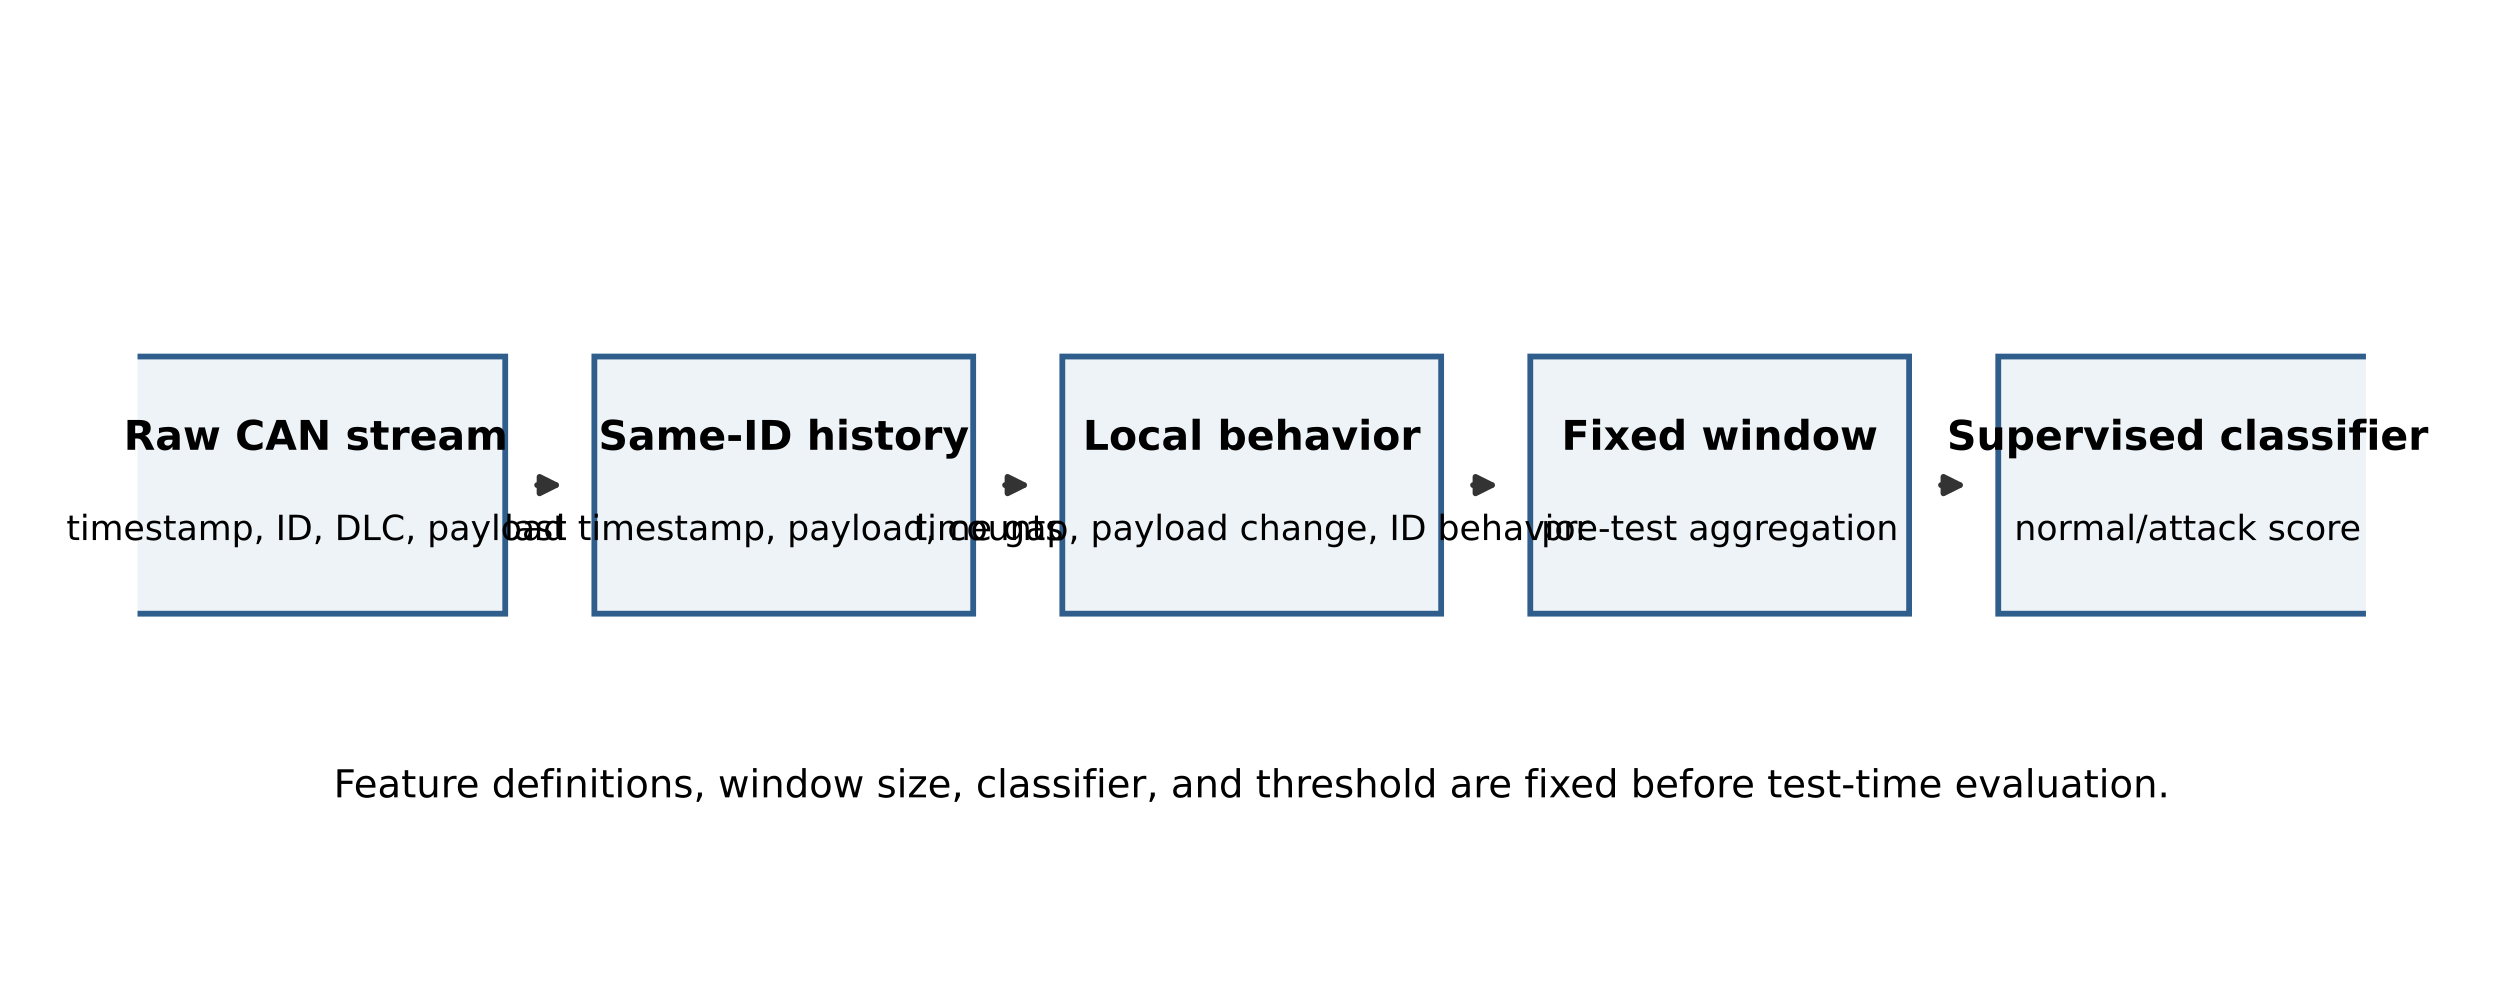
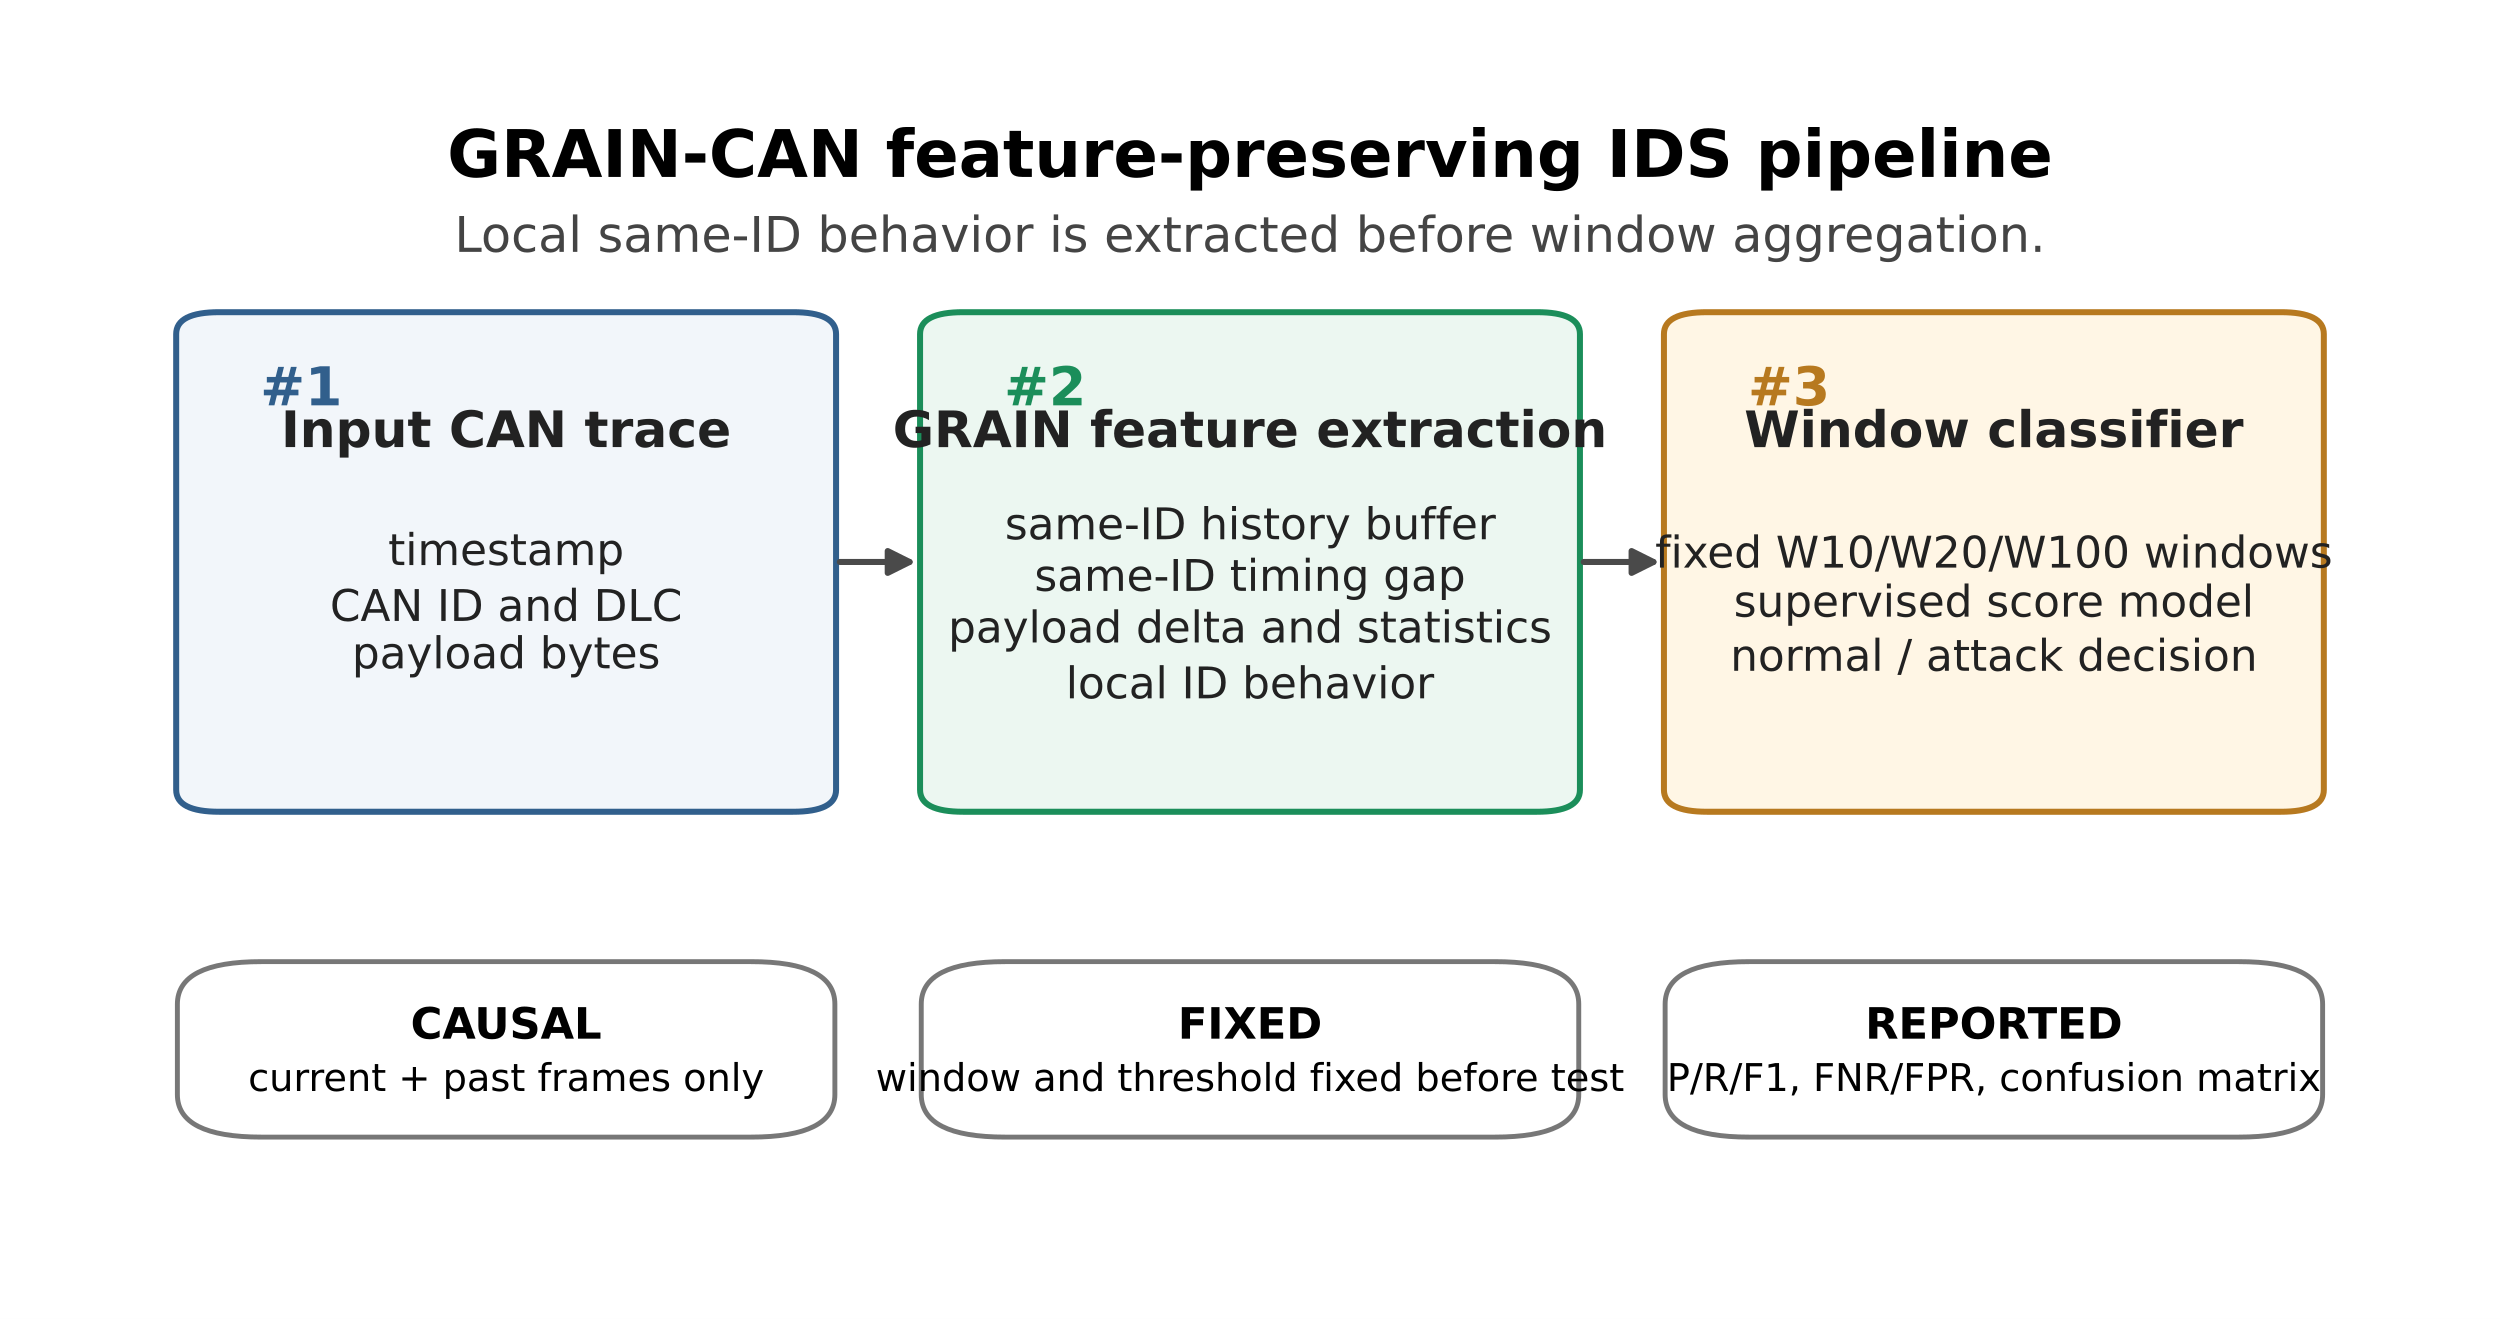
- <svg xmlns="http://www.w3.org/2000/svg" width="518.4pt" height="208.8pt" viewBox="0 0 518.4 208.8" version="1.1">
+ <svg xmlns="http://www.w3.org/2000/svg" width="457.2pt" height="241.2pt" viewBox="0 0 457.2 241.2" version="1.1">
  <defs>
    <style type="text/css">*{stroke-linejoin: round; stroke-linecap: butt}</style>
  </defs>
  <g id="figure_1">
    <g id="patch_1">
-       <path d="M 0 208.8  L 518.4 208.8  L 518.4 0  L 0 0  z " style="fill: #ffffff" />
+       <path d="M 0 241.2  L 457.2 241.2  L 457.2 0  L 0 0  z " style="fill: #ffffff" />
    </g>
    <g id="axes_1">
      <g id="patch_2">
-         <path d="M 26.209 127.253  L 104.763 127.253  L 104.763 73.93  L 26.209 73.93  z " clip-path="url(#p6a9202a18f)" style="fill: #eef3f7; stroke: #2f5d8c; stroke-width: 1.2; stroke-linejoin: miter" />
+         <path d="M 40.118 148.455  L 145.001 148.455  Q 152.9 148.455 152.9 144.444  L 152.9 61.102  Q 152.9 57.091 145.001 57.091  L 40.118 57.091  Q 32.219 57.091 32.219 61.102  L 32.219 144.444  Q 32.219 148.455 40.118 148.455  z " clip-path="url(#pf22e4fc24e)" style="fill: #f2f6fa; stroke: #315f8c; stroke-width: 1.1; stroke-linejoin: miter" />
      </g>
      <g id="patch_3">
-         <path d="M 123.246 127.253  L 201.8 127.253  L 201.8 73.93  L 123.246 73.93  z " clip-path="url(#p6a9202a18f)" style="fill: #eef3f7; stroke: #2f5d8c; stroke-width: 1.2; stroke-linejoin: miter" />
+         <path d="M 176.159 148.455  L 281.041 148.455  Q 288.94 148.455 288.94 144.444  L 288.94 61.102  Q 288.94 57.091 281.041 57.091  L 176.159 57.091  Q 168.26 57.091 168.26 61.102  L 168.26 144.444  Q 168.26 148.455 176.159 148.455  z " clip-path="url(#pf22e4fc24e)" style="fill: #ecf7f1; stroke: #1b8e5a; stroke-width: 1.1; stroke-linejoin: miter" />
      </g>
      <g id="patch_4">
-         <path d="M 220.283 127.253  L 298.837 127.253  L 298.837 73.93  L 220.283 73.93  z " clip-path="url(#p6a9202a18f)" style="fill: #eef3f7; stroke: #2f5d8c; stroke-width: 1.2; stroke-linejoin: miter" />
+         <path d="M 312.199 148.455  L 417.082 148.455  Q 424.981 148.455 424.981 144.444  L 424.981 61.102  Q 424.981 57.091 417.082 57.091  L 312.199 57.091  Q 304.3 57.091 304.3 61.102  L 304.3 144.444  Q 304.3 148.455 312.199 148.455  z " clip-path="url(#pf22e4fc24e)" style="fill: #fff6e5; stroke: #b7791f; stroke-width: 1.1; stroke-linejoin: miter" />
      </g>
      <g id="patch_5">
-         <path d="M 317.32 127.253  L 395.874 127.253  L 395.874 73.93  L 317.32 73.93  z " clip-path="url(#p6a9202a18f)" style="fill: #eef3f7; stroke: #2f5d8c; stroke-width: 1.2; stroke-linejoin: miter" />
+         <path d="M 47.798 207.953  L 137.321 207.953  Q 152.681 207.953 152.681 200.154  L 152.681 183.664  Q 152.681 175.864 137.321 175.864  L 47.798 175.864  Q 32.439 175.864 32.439 183.664  L 32.439 200.154  Q 32.439 207.953 47.798 207.953  z " clip-path="url(#pf22e4fc24e)" style="fill: #ffffff; stroke: #777777; stroke-width: 0.9; stroke-linejoin: miter" />
      </g>
      <g id="patch_6">
-         <path d="M 414.357 127.253  L 492.911 127.253  L 492.911 73.93  L 414.357 73.93  z " clip-path="url(#p6a9202a18f)" style="fill: #eef3f7; stroke: #2f5d8c; stroke-width: 1.2; stroke-linejoin: miter" />
+         <path d="M 183.838 207.953  L 273.362 207.953  Q 288.721 207.953 288.721 200.154  L 288.721 183.664  Q 288.721 175.864 273.362 175.864  L 183.838 175.864  Q 168.479 175.864 168.479 183.664  L 168.479 200.154  Q 168.479 207.953 183.838 207.953  z " clip-path="url(#pf22e4fc24e)" style="fill: #ffffff; stroke: #777777; stroke-width: 0.9; stroke-linejoin: miter" />
+       </g>
+       <g id="patch_7">
+         <path d="M 319.879 207.953  L 409.402 207.953  Q 424.761 207.953 424.761 200.154  L 424.761 183.664  Q 424.761 175.864 409.402 175.864  L 319.879 175.864  Q 304.519 175.864 304.519 183.664  L 304.519 200.154  Q 304.519 207.953 319.879 207.953  z " clip-path="url(#pf22e4fc24e)" style="fill: #ffffff; stroke: #777777; stroke-width: 0.9; stroke-linejoin: miter" />
      </g>
      <g id="text_1">
-         <text style="font-weight: 700; font-size: 8.5px; font-family: 'DejaVu Sans'; text-anchor: middle" x="65.486" y="93.277" transform="rotate(-0 65.48573 93.27721)">Raw CAN stream</text>
+         <text style="font-weight: 700; font-size: 9.8px; font-family: 'DejaVu Sans'; text-anchor: start; fill: #315f8c" x="47.578" y="74.121" transform="rotate(-0 47.5785 74.1209)">#1</text>
      </g>
      <g id="text_2">
-         <text style="font-size: 7.2px; font-family: 'DejaVu Sans'; text-anchor: middle" x="65.486" y="111.984" transform="rotate(-0 65.48573 111.9838)">timestamp, ID, DLC, payload</text>
-       </g>
-       <g id="patch_7">
-         <path d="M 111.383 100.591  Q 114.005 100.591 115.285 100.591  " style="fill: none; stroke: #333333; stroke-width: 1.2; stroke-linecap: round" />
-         <path d="M 111.885 98.891  L 115.285 100.591  L 111.885 102.291  z " style="fill: #333333; stroke: #333333; stroke-width: 1.2; stroke-linecap: round" />
+         <text style="font-weight: 700; font-size: 9.2px; font-family: 'DejaVu Sans'; text-anchor: middle; fill: #222222" x="92.56" y="81.764" transform="rotate(-0 92.5596 81.76444)">Input CAN trace</text>
      </g>
      <g id="text_3">
-         <text style="font-weight: 700; font-size: 8.5px; font-family: 'DejaVu Sans'; text-anchor: middle" x="162.523" y="93.278" transform="rotate(-0 162.5229 93.27754)">Same-ID history</text>
+         <text style="font-size: 8px; font-family: 'DejaVu Sans'; fill: #222222" transform="translate(70.98398 103.3397)">timestamp</text>
+         <text style="font-size: 8px; font-family: 'DejaVu Sans'; fill: #222222" transform="translate(60.33648 113.5547)">CAN ID and DLC</text>
+         <text style="font-size: 8px; font-family: 'DejaVu Sans'; fill: #222222" transform="translate(64.36085 122.2197)">payload bytes</text>
+       </g>
+       <g id="patch_8">
+         <path d="M 153.582 102.773  Q 160.578 102.773 166.343 102.773  " style="fill: none; stroke: #4a4a4a; stroke-width: 1.1; stroke-linecap: round" />
+         <path d="M 162.343 100.773  L 166.343 102.773  L 162.343 104.773  z " style="fill: #4a4a4a; stroke: #4a4a4a; stroke-width: 1.1; stroke-linecap: round" />
      </g>
      <g id="text_4">
-         <text style="font-size: 7.2px; font-family: 'DejaVu Sans'; text-anchor: middle" x="162.523" y="111.984" transform="rotate(-0 162.5229 111.9838)">last timestamp, payload, counts</text>
-       </g>
-       <g id="patch_8">
-         <path d="M 208.42 100.591  Q 211.042 100.591 212.323 100.591  " style="fill: none; stroke: #333333; stroke-width: 1.2; stroke-linecap: round" />
-         <path d="M 208.923 98.891  L 212.323 100.591  L 208.923 102.291  z " style="fill: #333333; stroke: #333333; stroke-width: 1.2; stroke-linecap: round" />
+         <text style="font-weight: 700; font-size: 9.8px; font-family: 'DejaVu Sans'; text-anchor: start; fill: #1b8e5a" x="183.619" y="74.121" transform="rotate(-0 183.6189 74.1209)">#2</text>
      </g>
      <g id="text_5">
-         <text style="font-weight: 700; font-size: 8.5px; font-family: 'DejaVu Sans'; text-anchor: middle" x="259.56" y="93.278" transform="rotate(-0 259.56 93.27754)">Local behavior</text>
+         <text style="font-weight: 700; font-size: 9.2px; font-family: 'DejaVu Sans'; text-anchor: middle; fill: #222222" x="228.6" y="81.765" transform="rotate(-0 228.6 81.7648)">GRAIN feature extraction</text>
      </g>
      <g id="text_6">
-         <text style="font-size: 7.2px; font-family: 'DejaVu Sans'; text-anchor: middle" x="259.56" y="111.984" transform="rotate(-0 259.56 111.9838)">time gap, payload change, ID behavior</text>
+         <text style="font-size: 8px; font-family: 'DejaVu Sans'; fill: #222222" transform="translate(183.7688 98.6197)">same-ID history buffer</text>
+         <text style="font-size: 8px; font-family: 'DejaVu Sans'; fill: #222222" transform="translate(189.1706 108.0597)">same-ID timing gap</text>
+         <text style="font-size: 8px; font-family: 'DejaVu Sans'; fill: #222222" transform="translate(173.3931 117.4997)">payload delta and statistics</text>
+         <text style="font-size: 8px; font-family: 'DejaVu Sans'; fill: #222222" transform="translate(194.9194 127.7147)">local ID behavior</text>
      </g>
      <g id="patch_9">
-         <path d="M 305.457 100.591  Q 308.079 100.591 309.36 100.591  " style="fill: none; stroke: #333333; stroke-width: 1.2; stroke-linecap: round" />
-         <path d="M 305.96 98.891  L 309.36 100.591  L 305.96 102.291  z " style="fill: #333333; stroke: #333333; stroke-width: 1.2; stroke-linecap: round" />
+         <path d="M 289.623 102.773  Q 296.618 102.773 302.383 102.773  " style="fill: none; stroke: #4a4a4a; stroke-width: 1.1; stroke-linecap: round" />
+         <path d="M 298.383 100.773  L 302.383 102.773  L 298.383 104.773  z " style="fill: #4a4a4a; stroke: #4a4a4a; stroke-width: 1.1; stroke-linecap: round" />
      </g>
      <g id="text_7">
-         <text style="font-weight: 700; font-size: 8.5px; font-family: 'DejaVu Sans'; text-anchor: middle" x="356.597" y="93.278" transform="rotate(-0 356.5971 93.27754)">Fixed window</text>
+         <text style="font-weight: 700; font-size: 9.8px; font-family: 'DejaVu Sans'; text-anchor: start; fill: #b7791f" x="319.659" y="74.121" transform="rotate(-0 319.6593 74.1209)">#3</text>
      </g>
      <g id="text_8">
-         <text style="font-size: 7.2px; font-family: 'DejaVu Sans'; text-anchor: middle" x="356.597" y="111.984" transform="rotate(-0 356.5971 111.9838)">pre-test aggregation</text>
-       </g>
-       <g id="patch_10">
-         <path d="M 402.494 100.591  Q 405.116 100.591 406.397 100.591  " style="fill: none; stroke: #333333; stroke-width: 1.2; stroke-linecap: round" />
-         <path d="M 402.997 98.891  L 406.397 100.591  L 402.997 102.291  z " style="fill: #333333; stroke: #333333; stroke-width: 1.2; stroke-linecap: round" />
+         <text style="font-weight: 700; font-size: 9.2px; font-family: 'DejaVu Sans'; text-anchor: middle; fill: #222222" x="364.64" y="81.765" transform="rotate(-0 364.6404 81.7648)">Window classifier</text>
      </g>
      <g id="text_9">
-         <text style="font-weight: 700; font-size: 8.5px; font-family: 'DejaVu Sans'; text-anchor: middle" x="453.634" y="93.278" transform="rotate(-0 453.6343 93.27754)">Supervised classifier</text>
+         <text style="font-size: 8px; font-family: 'DejaVu Sans'; fill: #222222" transform="translate(302.6991 103.8003)">fixed W10/W20/W100 windows</text>
+         <text style="font-size: 8px; font-family: 'DejaVu Sans'; fill: #222222" transform="translate(317.0673 112.7797)">supervised score model</text>
+         <text style="font-size: 8px; font-family: 'DejaVu Sans'; fill: #222222" transform="translate(316.4204 122.6803)">normal / attack decision</text>
      </g>
      <g id="text_10">
-         <text style="font-size: 7.2px; font-family: 'DejaVu Sans'; text-anchor: middle" x="453.634" y="111.984" transform="rotate(-0 453.6343 111.9838)">normal/attack score</text>
+         <text style="font-weight: 700; font-size: 7.9px; font-family: 'DejaVu Sans'; text-anchor: middle" x="92.56" y="189.95" transform="rotate(-0 92.5596 189.9498)">CAUSAL</text>
      </g>
      <g id="text_11">
-         <text style="font-size: 8px; font-family: 'DejaVu Sans'; text-anchor: middle" x="259.56" y="165.341" transform="rotate(-0 259.56 165.3408)">Feature definitions, window size, classifier, and threshold are fixed before test-time evaluation.</text>
+         <text style="font-size: 7px; font-family: 'DejaVu Sans'; text-anchor: middle" x="92.56" y="199.521" transform="rotate(-0 92.5596 199.5213)">current + past frames only</text>
+       </g>
+       <g id="text_12">
+         <text style="font-weight: 700; font-size: 7.9px; font-family: 'DejaVu Sans'; text-anchor: middle" x="228.6" y="189.95" transform="rotate(-0 228.6 189.9498)">FIXED</text>
+       </g>
+       <g id="text_13">
+         <text style="font-size: 7px; font-family: 'DejaVu Sans'; text-anchor: middle" x="228.6" y="199.521" transform="rotate(-0 228.6 199.5213)">window and threshold fixed before test</text>
+       </g>
+       <g id="text_14">
+         <text style="font-weight: 700; font-size: 7.9px; font-family: 'DejaVu Sans'; text-anchor: middle" x="364.64" y="189.95" transform="rotate(-0 364.6404 189.9498)">REPORTED</text>
+       </g>
+       <g id="text_15">
+         <text style="font-size: 7px; font-family: 'DejaVu Sans'; text-anchor: middle" x="364.64" y="199.521" transform="rotate(-0 364.6404 199.5213)">P/R/F1, FNR/FPR, confusion matrix</text>
+       </g>
+       <g id="text_16">
+         <text style="font-weight: 700; font-size: 12px; font-family: 'DejaVu Sans'; text-anchor: middle" x="228.6" y="32.353" transform="rotate(-0 228.6 32.35326)">GRAIN-CAN feature-preserving IDS pipeline</text>
+       </g>
+       <g id="text_17">
+         <text style="font-size: 9px; font-family: 'DejaVu Sans'; text-anchor: middle; fill: #444444" x="228.6" y="46.058" transform="rotate(-0 228.6 46.05844)">Local same-ID behavior is extracted before window aggregation.</text>
      </g>
    </g>
  </g>
  <defs>
-     <clipPath id="p6a9202a18f">
-       <rect x="28.519" y="9.18" width="462.082" height="190.44" />
+     <clipPath id="pf22e4fc24e">
+       <rect x="9.18" y="9.18" width="438.84" height="222.84" />
    </clipPath>
  </defs>
</svg>
